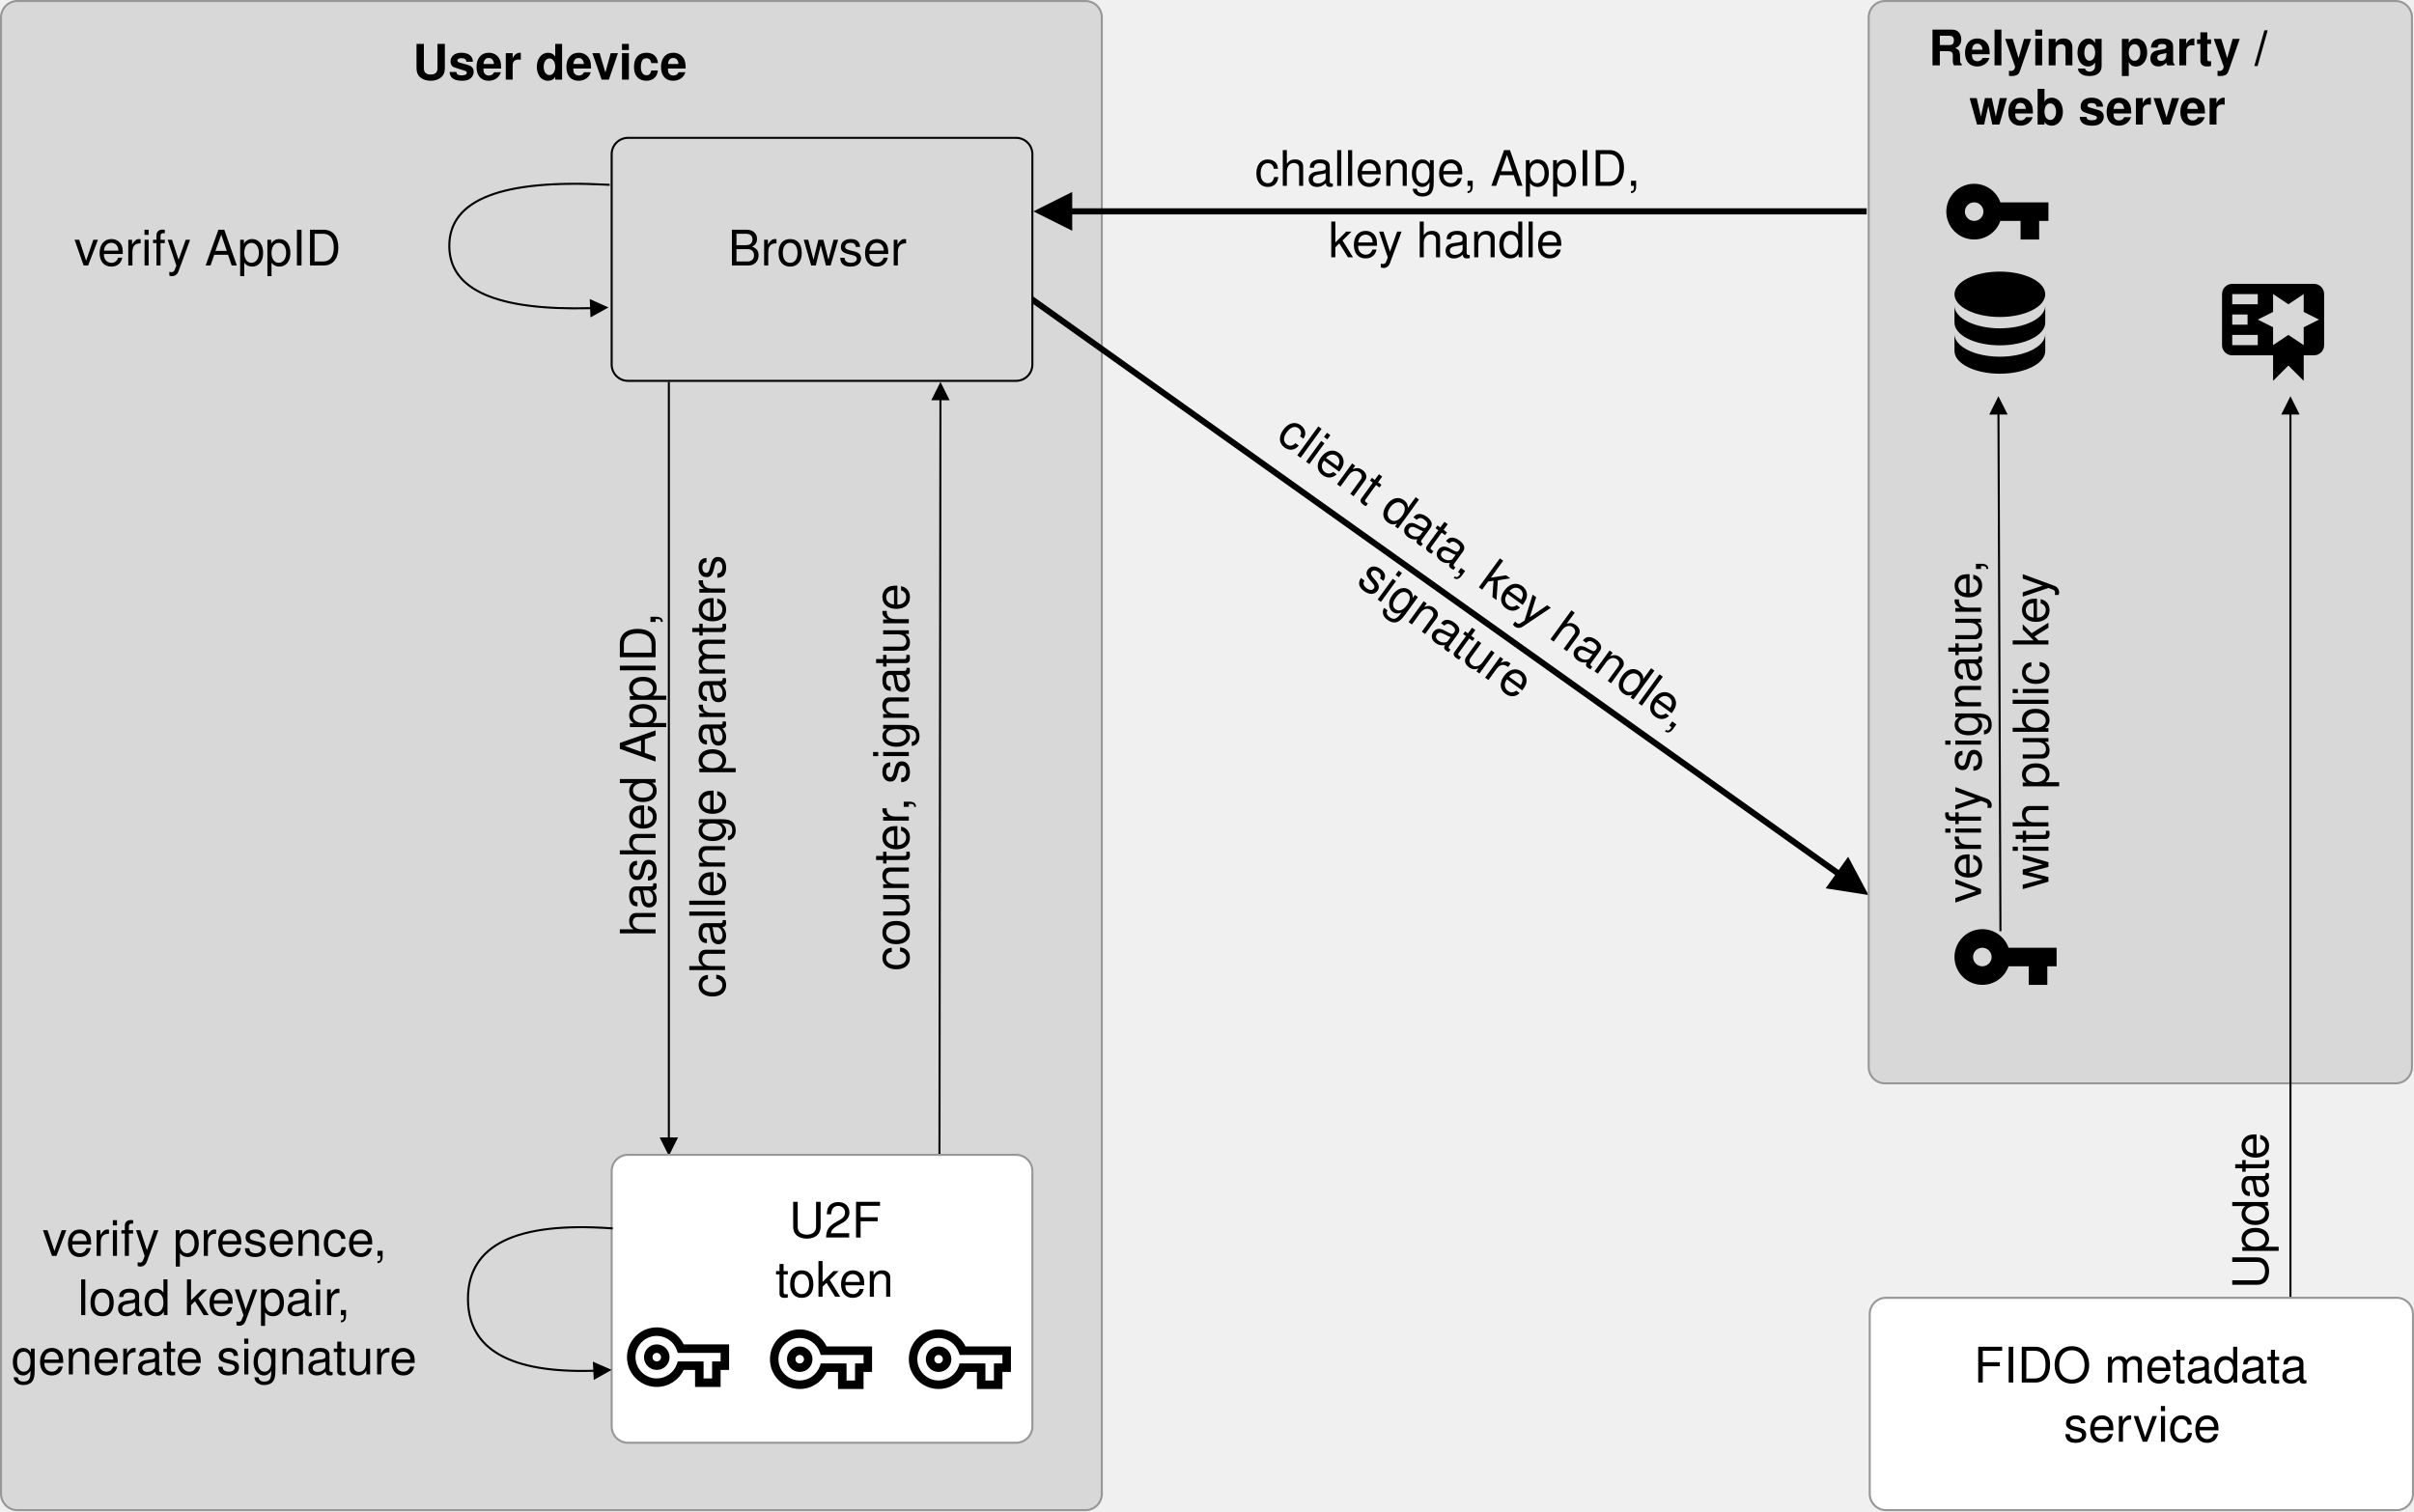
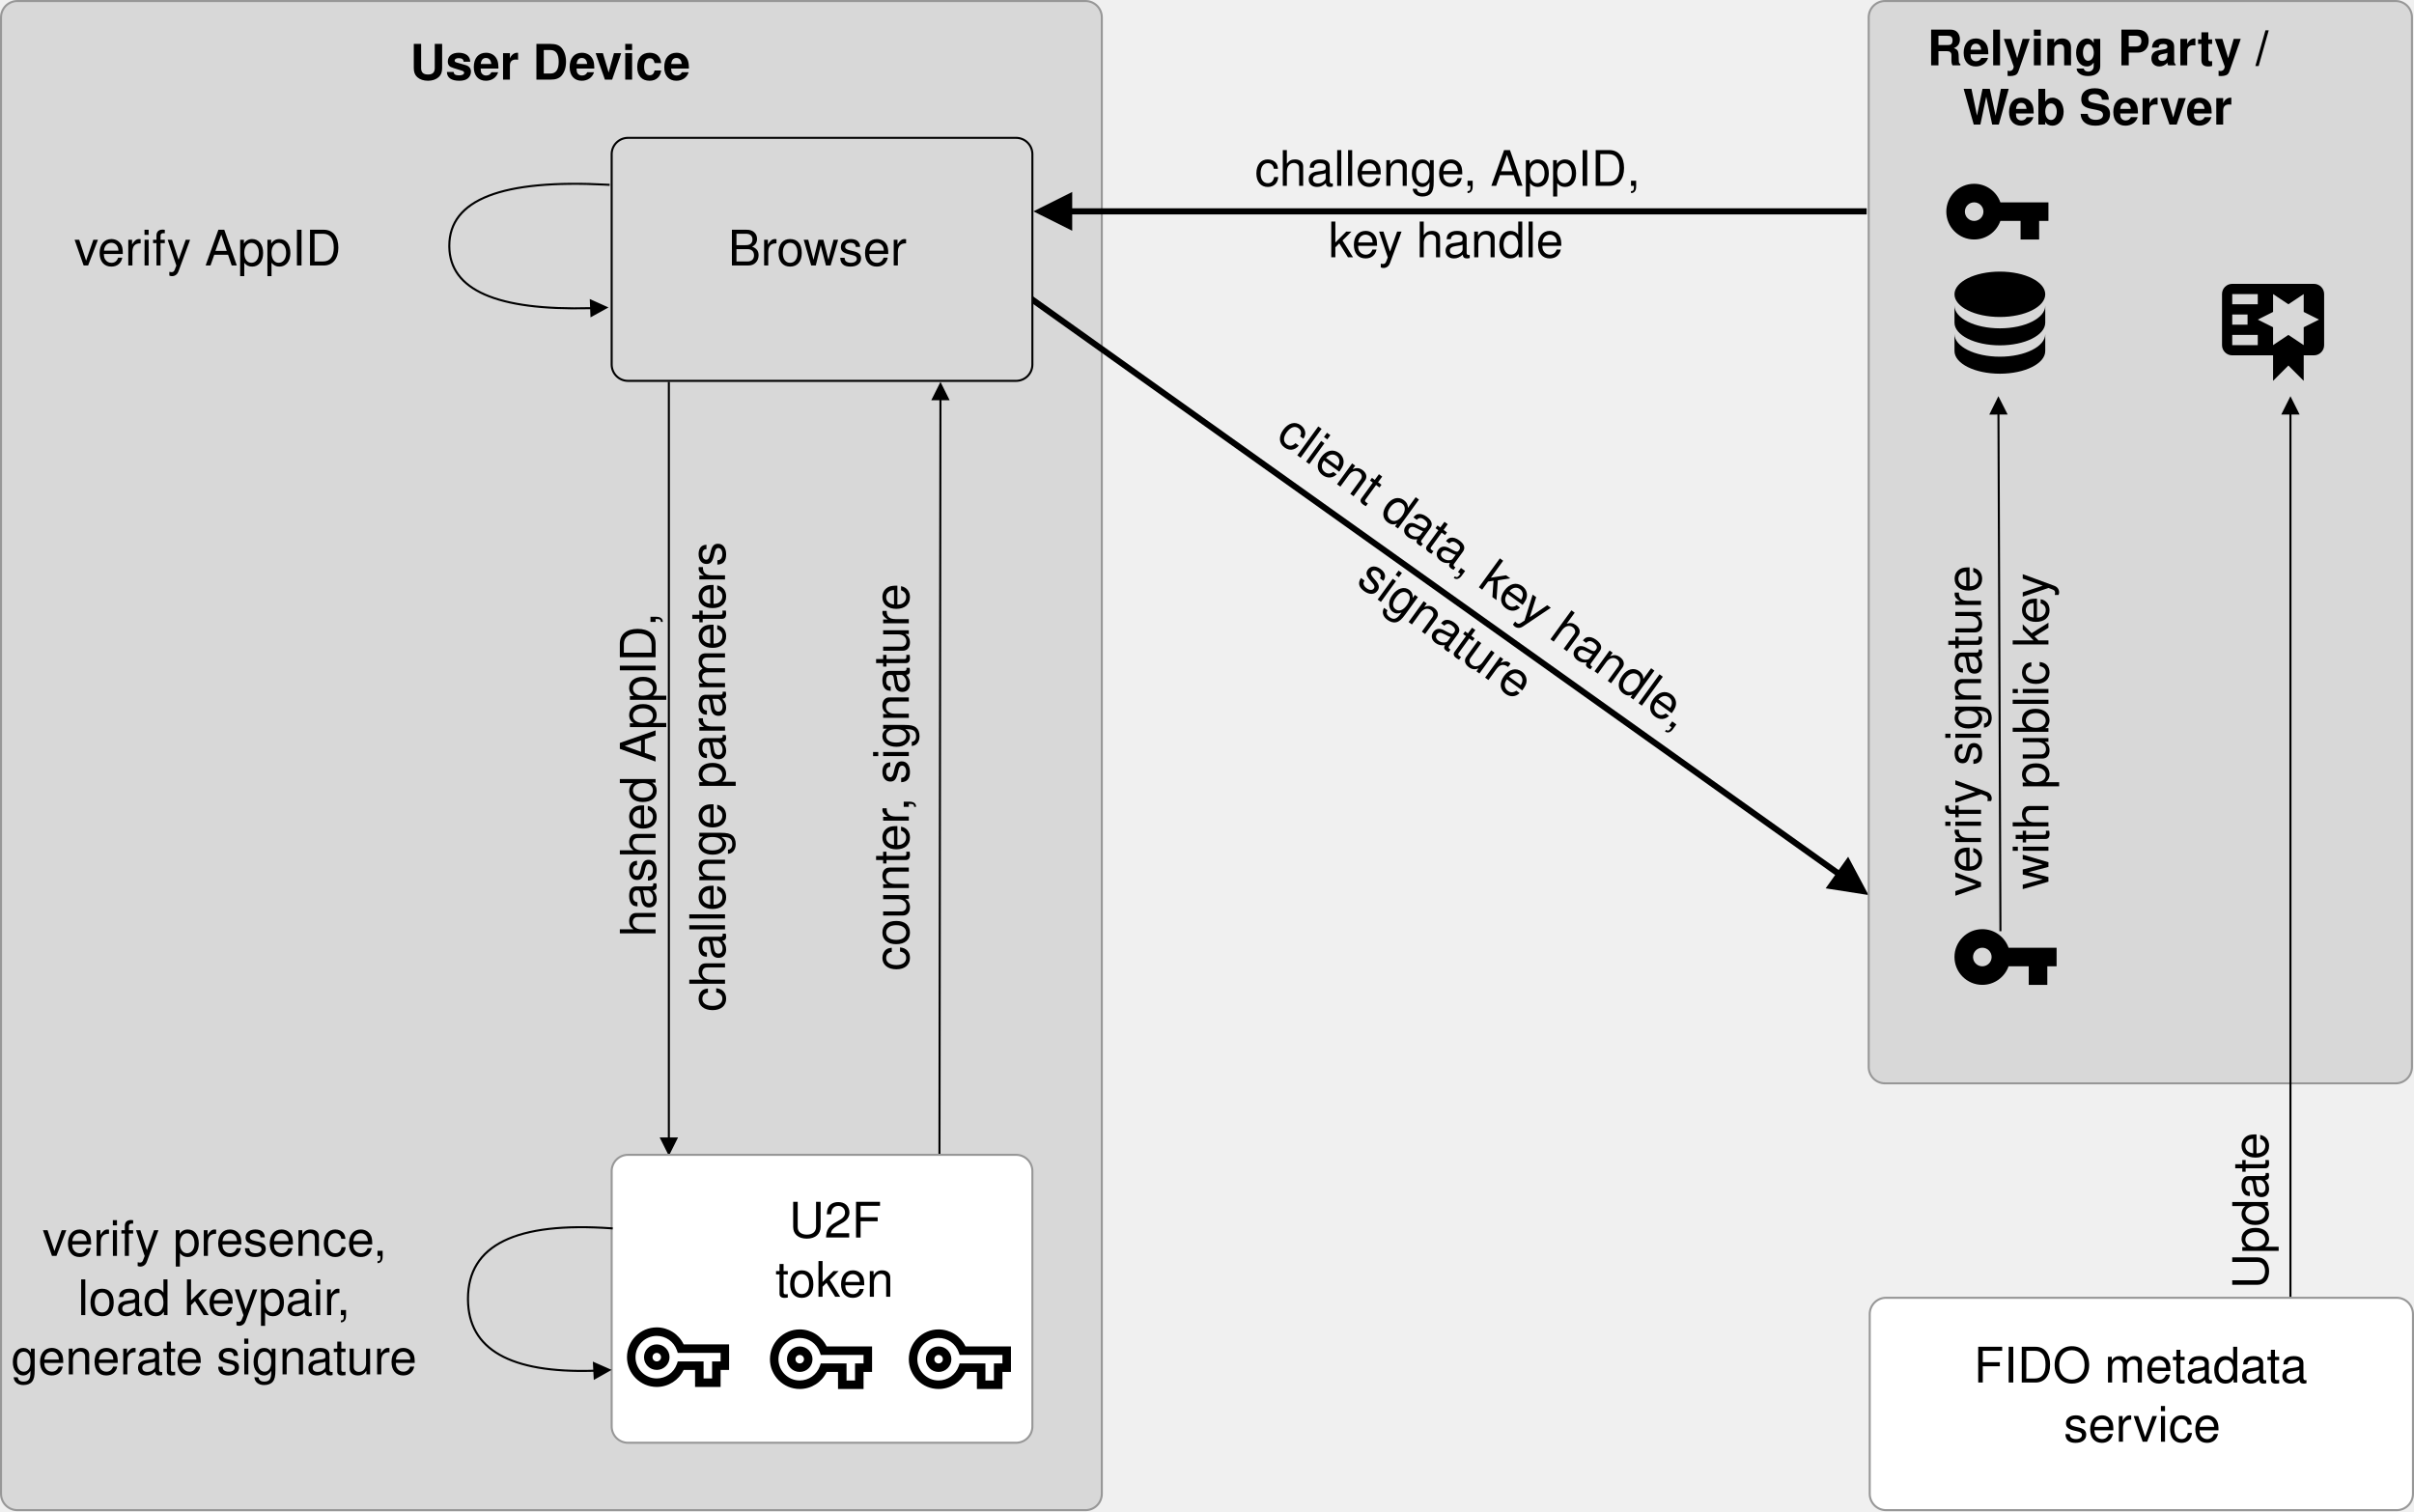
<svg xmlns="http://www.w3.org/2000/svg" width="1182" height="740">
  <g fill="none" fill-rule="evenodd">
-     <rect width="539" height="739" x=".5" y=".5" fill="#D8D8D8" stroke="#979797" rx="8" />
-     <text fill="#000" font-family="Helvetica" font-size="24" x="36.301" y="130">verify AppID</text>
-     <text fill="#000" font-family="Helvetica" font-size="24" transform="rotate(-90 332 380)" x="253.268" y="369">hashed AppID,</text>
-     <text fill="#000" font-family="Helvetica" font-size="24" transform="rotate(-90 332 380)" x="223.273" y="403">challenge paramters</text>
-     <text fill="#000" font-family="Helvetica" font-size="24" x="20.797" y="615">verify presence,</text>
-     <text fill="#000" font-family="Helvetica" font-size="24" x="38.117" y="644">load keypair,</text>
-     <text fill="#000" font-family="Helvetica" font-size="24" x="5.428" y="673">generate signature</text>
-     <path fill="#000" fill-rule="nonzero" d="M525 94v8h389v3H525v8l-19-9.5 19-9.5zm-39.852 36.408L900.3 426.046l4.641-6.516 9.966 18.76-20.987-3.283 4.64-6.517-415.152-295.638 1.74-2.444z" />
-     <rect width="206" height="119" x="299.5" y="67.5" fill="#D8D8D8" stroke="#000" rx="8" />
-     <path fill="#000" fill-rule="nonzero" d="M328 187v370h4l-4.5 9-4.5-9h4V187h1zm132.5 0l4.489 9.006-4-.006-.49 370.5h-1l.49-370.501-4-.005L460.5 187z" />
-     <text fill="#000" font-family="Helvetica" font-size="24" x="356.49" y="130">Browser</text>
-     <rect width="206" height="141" x="299.5" y="565.5" fill="#FFF" stroke="#979797" rx="8" />
-     <path fill="#000" fill-rule="nonzero" d="M228.64 636c0-26.71 23.74-38.35 70.895-34.999l.5.036-.072.997-.498-.035c-46.657-3.316-69.824 8.044-69.824 34.001 0 24.437 20.366 36.026 61.395 34.729l-.551.015-.198-3.983 9.212 4.047-8.765 4.942-.2-4.008-.706.022c-40.288 1.027-60.776-10.635-61.181-35.021zm-9.14-515.615c0-23.23 26.273-33.3 78.528-30.397l.499.027-.056.999-2.043-.11c-50.713-2.594-75.928 7.293-75.928 29.481 0 21.227 22.896 31.28 68.974 30.008l-.542.013-.16-3.988 9.173 4.135-8.811 4.858-.162-4.006-.86.023c-45.193 1.033-68.15-9.051-68.605-30.393zM422.833 680.167h-12.5v-8.334h-5.583c-2.375 5.042-7.5 8.334-13.167 8.334-8.041 0-14.583-6.542-14.583-14.584 0-8.041 6.542-14.583 14.583-14.583 5.667 0 10.771 3.292 13.167 8.333H427v12.5h-4.167v8.334zM414.5 676h4.167v-8.333h4.166V663.5h-20.958l-.48-1.396c-1.478-4.146-5.416-6.937-9.812-6.937-5.753 0-10.416 4.663-10.416 10.416S385.83 676 391.583 676c4.396 0 8.334-2.792 9.813-6.938l.479-1.395H414.5V676zm-22.917-4.167a6.25 6.25 0 1 1 0-12.5 6.25 6.25 0 0 1 0 12.5zm0-8.333a2.083 2.083 0 1 0 0 4.167 2.083 2.083 0 0 0 0-4.167z" />
-     <text fill="#000" font-family="Helvetica" font-size="24" x="386.33" y="606">U2F</text>
-     <text fill="#000" font-family="Helvetica" font-size="24" x="379.645" y="635">token</text>
-     <text fill="#000" font-family="Helvetica-Bold, Helvetica" font-size="24" font-weight="bold" x="202.123" y="39">User device</text>
-     <rect width="266" height="530" x="915" y=".5" fill="#D8D8D8" stroke="#979797" rx="8" />
-     <text fill="#000" font-family="Helvetica" font-size="24" x="912.797" y="330" transform="rotate(-90 997.5 357.5)">verify signature,</text>
-     <text fill="#000" font-family="Helvetica" font-size="24" x="919.465" y="363" transform="rotate(-90 997.5 357.5)">with public key</text>
-     <text fill="#000" font-family="Helvetica-Bold, Helvetica" font-size="24" font-weight="bold" x="944.313" y="32">Relying party /</text>
-     <text fill="#000" font-family="Helvetica-Bold, Helvetica" font-size="24" font-weight="bold" x="964.293" y="61">web server</text>
-     <rect width="266" height="104" x="915.5" y="635.5" fill="#FFF" stroke="#979797" rx="8" />
-     <text fill="#000" font-family="Helvetica" font-size="24" x="966.469" y="677">FIDO metadata</text>
-     <text fill="#000" font-family="Helvetica" font-size="24" x="1010.49" y="706">service</text>
-     <path fill="#000" fill-rule="nonzero" d="M1093 139c-2.775 0-5 2.225-5 5v25a5 5 0 0 0 5 5h20v12.5l7.5-7.5 7.5 7.5V174h5a5 5 0 0 0 5-5v-25a5 5 0 0 0-5-5h-40zm20 5l7.5 5 7.5-5v8.75l7.5 3.75-7.5 3.75V169l-7.5-5-7.5 5v-8.75l-7.5-3.75 7.5-3.75V144zm-20 0h12.5v5H1093v-5zm0 10h7.5v5h-7.5v-5zm0 10h12.5v5H1093v-5zM1121.5 194l4.5 9h-4v432h-1V203h-4l4.5-9zM979.222 133C966.944 133 957 137.972 957 144.111s9.944 11.111 22.222 11.111 22.222-4.972 22.222-11.11c0-6.14-9.944-11.112-22.222-11.112zM957 149.667V158c0 6.139 9.944 11.111 22.222 11.111s22.222-4.972 22.222-11.111v-8.333c0 6.139-9.944 11.11-22.222 11.11S957 155.807 957 149.668zm0 13.889v8.333c0 6.139 9.944 11.111 22.222 11.111s22.222-4.972 22.222-11.111v-8.333c0 6.138-9.944 11.11-22.222 11.11S957 169.695 957 163.557zM966.636 108.182a4.545 4.545 0 1 1 0-9.091 4.545 4.545 0 0 1 0 9.09zm12.841-9.091c-1.863-5.296-6.909-9.091-12.84-9.091C959.104 90 953 96.105 953 103.636c0 7.532 6.105 13.637 13.636 13.637 5.932 0 10.978-3.796 12.841-9.091h9.887v9.09h9.09v-9.09H1003V99.09h-23.523zM970.636 473.182a4.545 4.545 0 1 1 0-9.091 4.545 4.545 0 0 1 0 9.09zm12.841-9.091c-1.863-5.296-6.909-9.091-12.84-9.091-7.532 0-13.637 6.105-13.637 13.636 0 7.532 6.105 13.637 13.636 13.637 5.932 0 10.978-3.796 12.841-9.091h9.887v9.09h9.09v-9.09H1007v-9.091h-23.523zM978.498 194l4.535 8.983-4.001.015.97 253-1 .004-.97-253.001-4 .016 4.466-9.017zM490.833 680.167h-12.5v-8.334h-5.583c-2.375 5.042-7.5 8.334-13.167 8.334-8.041 0-14.583-6.542-14.583-14.584 0-8.041 6.542-14.583 14.583-14.583 5.667 0 10.771 3.292 13.167 8.333H495v12.5h-4.167v8.334zM482.5 676h4.167v-8.333h4.166V663.5h-20.958l-.48-1.396c-1.478-4.146-5.416-6.937-9.812-6.937-5.753 0-10.416 4.663-10.416 10.416S453.83 676 459.583 676c4.396 0 8.334-2.792 9.813-6.938l.479-1.395H482.5V676zm-22.917-4.167a6.25 6.25 0 1 1 0-12.5 6.25 6.25 0 0 1 0 12.5zm0-8.333a2.083 2.083 0 1 0 0 4.167 2.083 2.083 0 0 0 0-4.167zM352.833 679.167h-12.5v-8.334h-5.583c-2.375 5.042-7.5 8.334-13.167 8.334-8.041 0-14.583-6.542-14.583-14.584 0-8.041 6.542-14.583 14.583-14.583 5.667 0 10.771 3.292 13.167 8.333H357v12.5h-4.167v8.334zM344.5 675h4.167v-8.333h4.166V662.5h-20.958l-.48-1.396c-1.478-4.146-5.416-6.937-9.812-6.937-5.753 0-10.416 4.663-10.416 10.416S315.83 675 321.583 675c4.396 0 8.334-2.792 9.813-6.938l.479-1.395H344.5V675zm-22.917-4.167a6.25 6.25 0 1 1 0-12.5 6.25 6.25 0 0 1 0 12.5zm0-8.333a2.083 2.083 0 1 0 0 4.167 2.083 2.083 0 0 0 0-4.167z" />
-     <text fill="#000" font-family="Helvetica" font-size="24" transform="rotate(-90 1102 592.5)" x="1063.305" y="601">Update</text>
-     <text fill="#000" font-family="Helvetica" font-size="24" x="614.428" y="91">challenge, AppID,</text>
-     <text fill="#000" font-family="Helvetica" font-size="24" x="650.457" y="126">key handle</text>
-     <text fill="#000" font-family="Helvetica" font-size="24" transform="rotate(36 717 296)" x="594.252" y="285">client data, key handle,</text>
-     <text fill="#000" font-family="Helvetica" font-size="24" transform="rotate(36 717 296)" x="667.635" y="319">signature</text>
-     <text fill="#000" font-family="Helvetica" font-size="24" transform="rotate(-90 439 380)" x="343.598" y="386">counter, signature</text>
+     <rect stroke="#979797" fill="#D8D8D8" x=".5" y=".5" width="539" height="739" rx="8" />
+     <text font-family="Helvetica" font-size="24" fill="#000" x="36.301" y="130">verify AppID</text>
+     <text transform="rotate(-90 332 380)" font-family="Helvetica" font-size="24" fill="#000" x="253.268" y="369">hashed AppID,</text>
+     <text transform="rotate(-90 332 380)" font-family="Helvetica" font-size="24" fill="#000" x="216.6" y="403">challenge parameters</text>
+     <text font-family="Helvetica" font-size="24" fill="#000" x="20.797" y="615">verify presence,</text>
+     <text font-family="Helvetica" font-size="24" fill="#000" x="38.117" y="644">load keypair,</text>
+     <text font-family="Helvetica" font-size="24" fill="#000" x="5.428" y="673">generate signature</text>
+     <path d="M525 94v8h389v3H525v8l-19-9.5 19-9.5zM485.148 130.408L900.3 426.046l4.641-6.516 9.966 18.76-20.987-3.283 4.64-6.517-415.152-295.638 1.74-2.444z" fill="#000" fill-rule="nonzero" />
+     <rect stroke="#000" fill="#D8D8D8" x="299.5" y="67.5" width="206" height="119" rx="8" />
+     <path d="M328 187v370h4l-4.5 9-4.5-9h4V187h1zM460.5 187l4.489 9.006-4-.006-.49 370.5h-1l.49-370.501-4-.005L460.5 187z" fill="#000" fill-rule="nonzero" />
+     <text font-family="Helvetica" font-size="24" fill="#000" x="356.49" y="130">Browser</text>
+     <rect stroke="#979797" fill="#FFF" x="299.5" y="565.5" width="206" height="141" rx="8" />
+     <path d="M228.64 636c0-26.71 23.74-38.35 70.895-34.999l.5.036-.072.997-.498-.035c-46.657-3.316-69.824 8.044-69.824 34.001 0 24.437 20.366 36.026 61.395 34.729l-.551.015-.198-3.983 9.212 4.047-8.765 4.942-.2-4.008-.706.022c-40.288 1.027-60.776-10.635-61.181-35.021zM219.5 120.385c0-23.23 26.273-33.3 78.528-30.397l.499.027-.056.999-2.043-.11c-50.713-2.594-75.928 7.293-75.928 29.481 0 21.227 22.896 31.28 68.974 30.008l-.542.013-.16-3.988 9.173 4.135-8.811 4.858-.162-4.006-.86.023c-45.193 1.033-68.15-9.051-68.605-30.393zM422.833 680.167h-12.5v-8.334h-5.583c-2.375 5.042-7.5 8.334-13.167 8.334-8.041 0-14.583-6.542-14.583-14.584 0-8.041 6.542-14.583 14.583-14.583 5.667 0 10.771 3.292 13.167 8.333H427v12.5h-4.167v8.334zM414.5 676h4.167v-8.333h4.166V663.5h-20.958l-.48-1.396c-1.478-4.146-5.416-6.937-9.812-6.937-5.753 0-10.416 4.663-10.416 10.416S385.83 676 391.583 676c4.396 0 8.334-2.792 9.813-6.938l.479-1.395H414.5V676zm-22.917-4.167a6.25 6.25 0 1 1 0-12.5 6.25 6.25 0 0 1 0 12.5zm0-8.333a2.083 2.083 0 1 0 0 4.167 2.083 2.083 0 0 0 0-4.167z" fill="#000" fill-rule="nonzero" />
+     <text font-family="Helvetica" font-size="24" fill="#000" x="386.33" y="606">U2F</text>
+     <text font-family="Helvetica" font-size="24" fill="#000" x="379.645" y="635">token</text>
+     <text font-family="Helvetica-Bold, Helvetica" font-size="24" font-weight="bold" fill="#000" x="200.787" y="39">User Device</text>
+     <rect stroke="#979797" fill="#D8D8D8" x="915" y=".5" width="266" height="530" rx="8" />
+     <text transform="rotate(-90 997.5 357.5)" font-family="Helvetica" font-size="24" fill="#000" x="916.131" y="330">verify signature</text>
+     <text transform="rotate(-90 997.5 357.5)" font-family="Helvetica" font-size="24" fill="#000" x="919.465" y="363">with public key</text>
+     <text font-family="Helvetica-Bold, Helvetica" font-size="24" font-weight="bold" fill="#000" x="943.639" y="32">Relying Party /</text>
+     <text font-family="Helvetica-Bold, Helvetica" font-size="24" font-weight="bold" fill="#000" x="961.182" y="61">Web Server</text>
+     <rect stroke="#979797" fill="#FFF" x="915.5" y="635.5" width="266" height="104" rx="8" />
+     <text font-family="Helvetica" font-size="24" fill="#000" x="966.469" y="677">FIDO metadata</text>
+     <text font-family="Helvetica" font-size="24" fill="#000" x="1010.49" y="706">service</text>
+     <path d="M1093 139c-2.775 0-5 2.225-5 5v25a5 5 0 0 0 5 5h20v12.5l7.5-7.5 7.5 7.5V174h5a5 5 0 0 0 5-5v-25a5 5 0 0 0-5-5h-40zm20 5l7.5 5 7.5-5v8.75l7.5 3.75-7.5 3.75V169l-7.5-5-7.5 5v-8.75l-7.5-3.75 7.5-3.75V144zm-20 0h12.5v5H1093v-5zm0 10h7.5v5h-7.5v-5zm0 10h12.5v5H1093v-5zM1121.5 194l4.5 9h-4v432h-1V203h-4l4.5-9zM979.222 133C966.944 133 957 137.972 957 144.111s9.944 11.111 22.222 11.111 22.222-4.972 22.222-11.11c0-6.14-9.944-11.112-22.222-11.112zM957 149.667V158c0 6.139 9.944 11.111 22.222 11.111s22.222-4.972 22.222-11.111v-8.333c0 6.139-9.944 11.11-22.222 11.11S957 155.807 957 149.668zm0 13.889v8.333c0 6.139 9.944 11.111 22.222 11.111s22.222-4.972 22.222-11.111v-8.333c0 6.138-9.944 11.11-22.222 11.11S957 169.695 957 163.557zM966.636 108.182a4.545 4.545 0 1 1 0-9.091 4.545 4.545 0 0 1 0 9.09zm12.841-9.091c-1.863-5.296-6.909-9.091-12.84-9.091C959.104 90 953 96.105 953 103.636c0 7.532 6.105 13.637 13.636 13.637 5.932 0 10.978-3.796 12.841-9.091h9.887v9.09h9.09v-9.09H1003V99.09h-23.523zM970.636 473.182a4.545 4.545 0 1 1 0-9.091 4.545 4.545 0 0 1 0 9.09zm12.841-9.091c-1.863-5.296-6.909-9.091-12.84-9.091-7.532 0-13.637 6.105-13.637 13.636 0 7.532 6.105 13.637 13.636 13.637 5.932 0 10.978-3.796 12.841-9.091h9.887v9.09h9.09v-9.09H1007v-9.091h-23.523zM978.498 194l4.535 8.983-4.001.015.97 253-1 .004-.97-253.001-4 .016 4.466-9.017zM490.833 680.167h-12.5v-8.334h-5.583c-2.375 5.042-7.5 8.334-13.167 8.334-8.041 0-14.583-6.542-14.583-14.584 0-8.041 6.542-14.583 14.583-14.583 5.667 0 10.771 3.292 13.167 8.333H495v12.5h-4.167v8.334zM482.5 676h4.167v-8.333h4.166V663.5h-20.958l-.48-1.396c-1.478-4.146-5.416-6.937-9.812-6.937-5.753 0-10.416 4.663-10.416 10.416S453.83 676 459.583 676c4.396 0 8.334-2.792 9.813-6.938l.479-1.395H482.5V676zm-22.917-4.167a6.25 6.25 0 1 1 0-12.5 6.25 6.25 0 0 1 0 12.5zm0-8.333a2.083 2.083 0 1 0 0 4.167 2.083 2.083 0 0 0 0-4.167zM352.833 679.167h-12.5v-8.334h-5.583c-2.375 5.042-7.5 8.334-13.167 8.334-8.041 0-14.583-6.542-14.583-14.584 0-8.041 6.542-14.583 14.583-14.583 5.667 0 10.771 3.292 13.167 8.333H357v12.5h-4.167v8.334zM344.5 675h4.167v-8.333h4.166V662.5h-20.958l-.48-1.396c-1.478-4.146-5.416-6.937-9.812-6.937-5.753 0-10.416 4.663-10.416 10.416S315.83 675 321.583 675c4.396 0 8.334-2.792 9.813-6.938l.479-1.395H344.5V675zm-22.917-4.167a6.25 6.25 0 1 1 0-12.5 6.25 6.25 0 0 1 0 12.5zm0-8.333a2.083 2.083 0 1 0 0 4.167 2.083 2.083 0 0 0 0-4.167z" fill="#000" fill-rule="nonzero" />
+     <text transform="rotate(-90 1102 592.5)" font-family="Helvetica" font-size="24" fill="#000" x="1063.305" y="601">Update</text>
+     <text font-family="Helvetica" font-size="24" fill="#000" x="614.428" y="91">challenge, AppID,</text>
+     <text font-family="Helvetica" font-size="24" fill="#000" x="650.457" y="126">key handle</text>
+     <text transform="rotate(36 717 296)" font-family="Helvetica" font-size="24" fill="#000" x="594.252" y="285">client data, key handle,</text>
+     <text transform="rotate(36 717 296)" font-family="Helvetica" font-size="24" fill="#000" x="667.635" y="319">signature</text>
+     <text transform="rotate(-90 439 380)" font-family="Helvetica" font-size="24" fill="#000" x="343.598" y="386">counter, signature</text>
  </g>
</svg>
